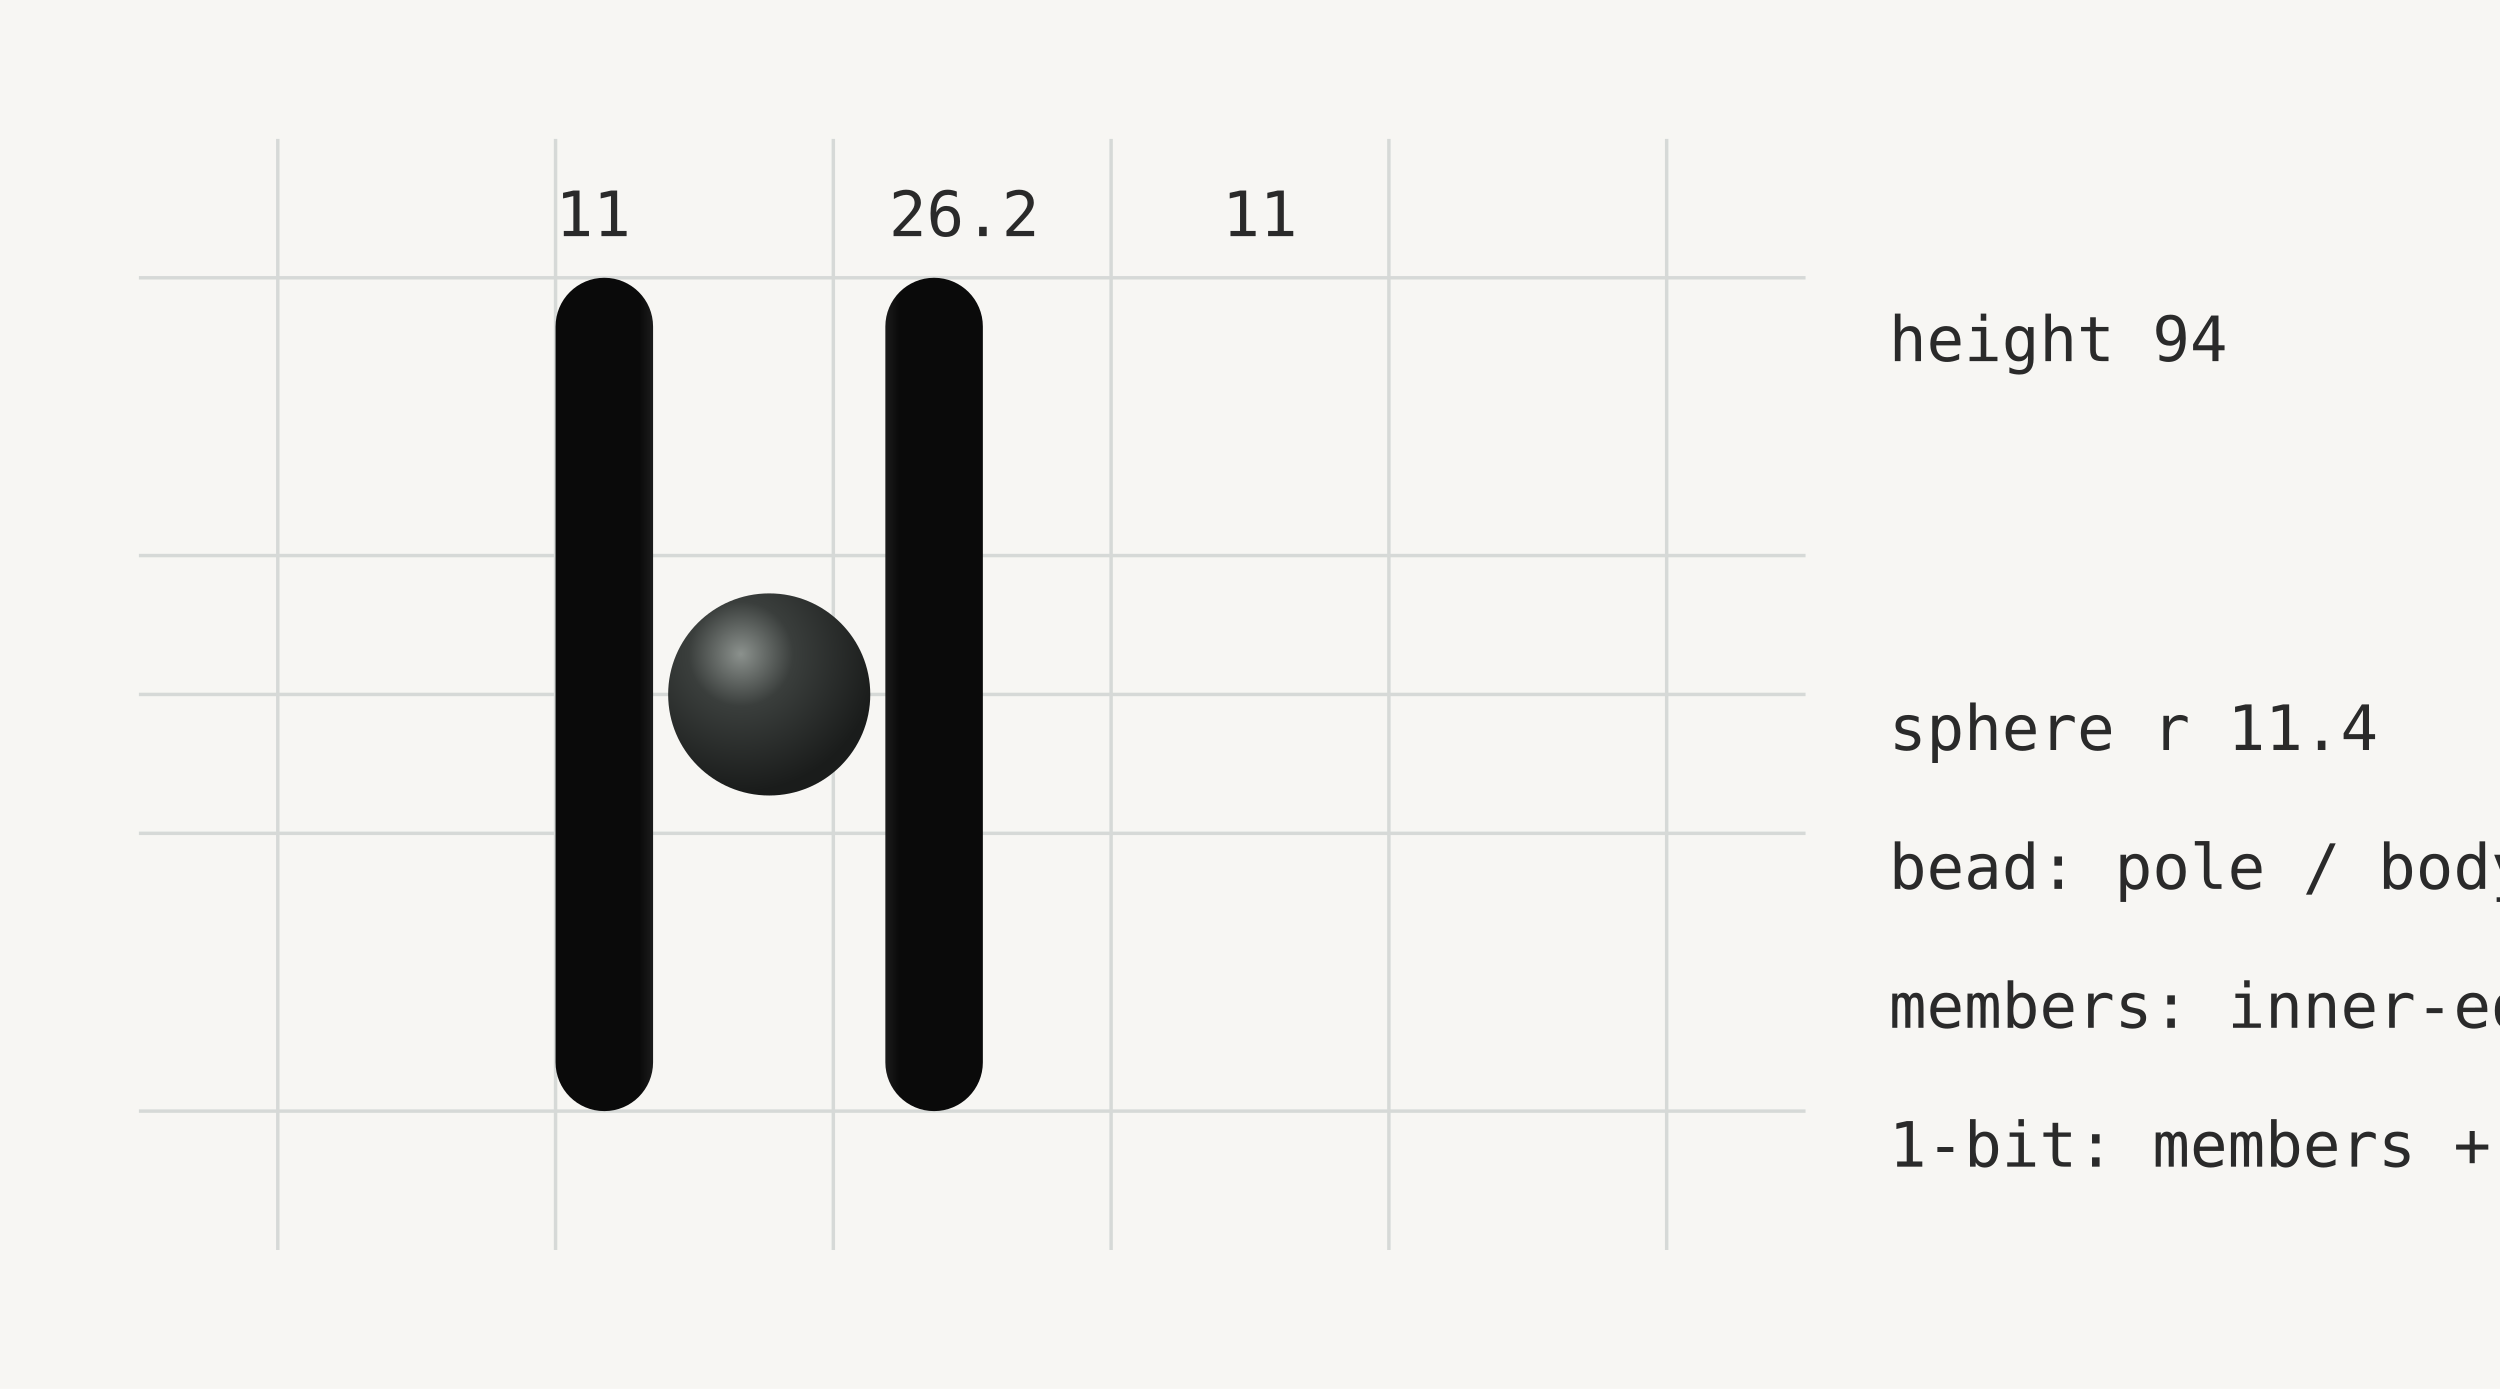
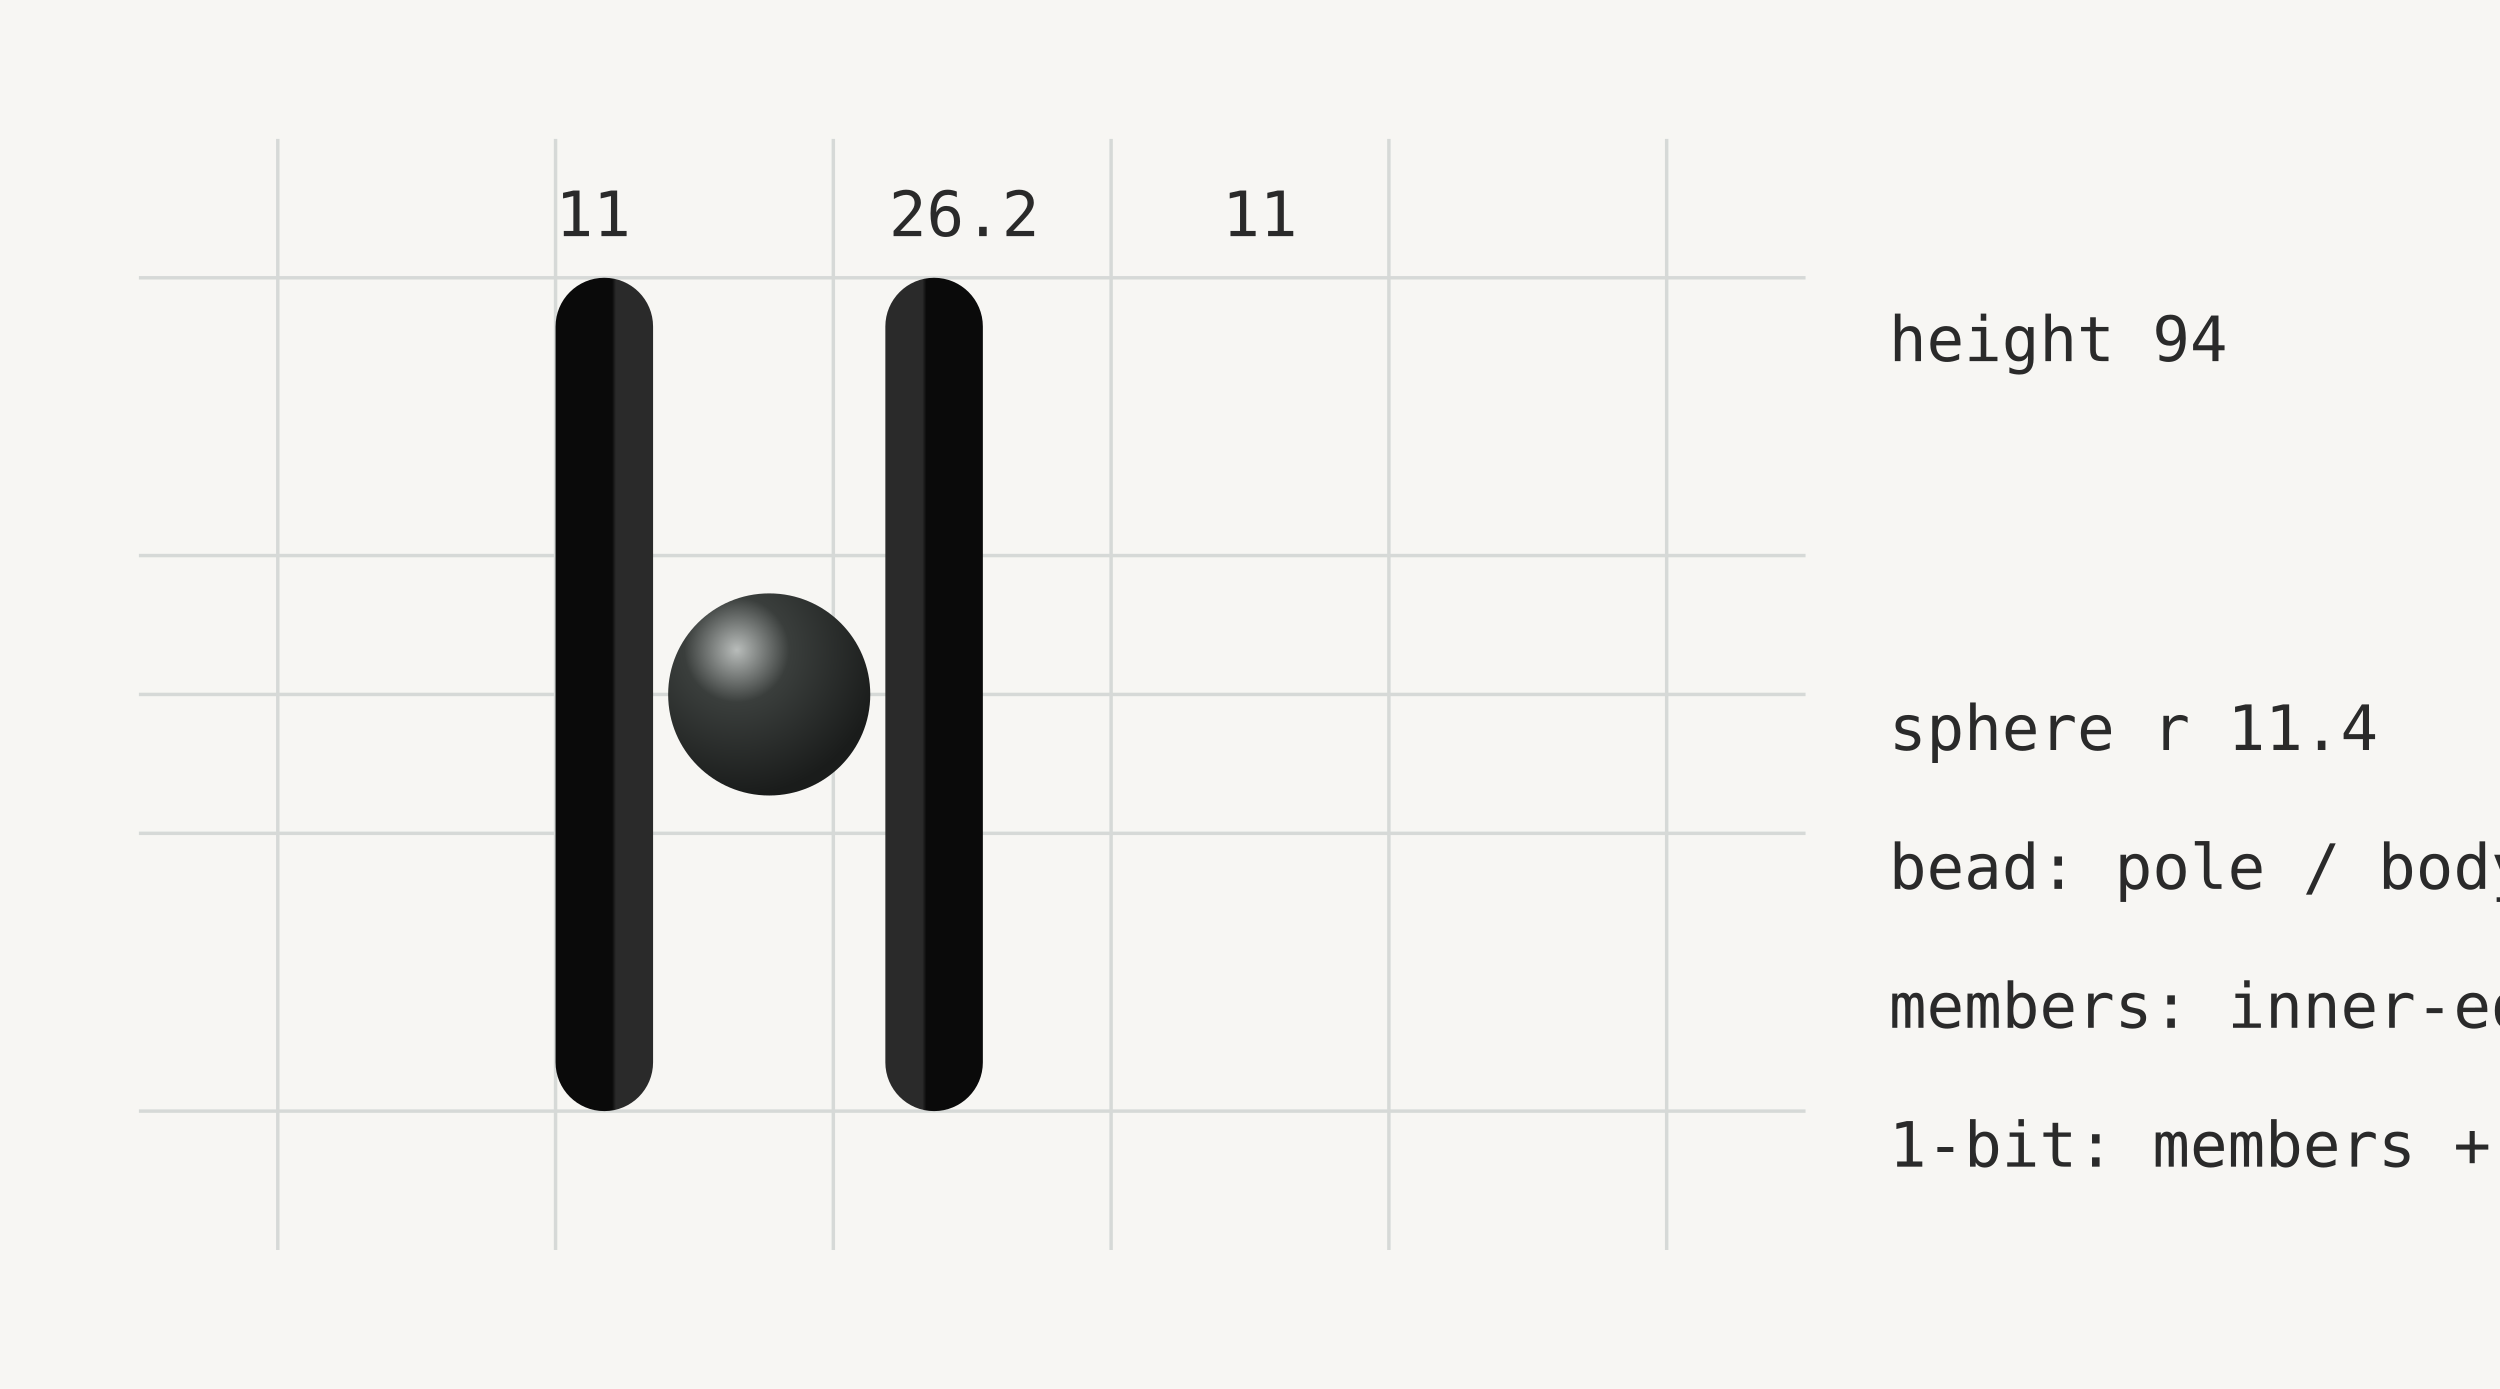
<svg xmlns="http://www.w3.org/2000/svg" viewBox="0 0 360 200" fill="none" role="img" aria-label="Mark construction grid">
  <rect width="360" height="200" fill="#F7F6F3" />
  <g stroke="#D6D9D7" stroke-width="0.5">
    <line x1="40" y1="20" x2="40" y2="180" />
    <line x1="80" y1="20" x2="80" y2="180" />
    <line x1="120" y1="20" x2="120" y2="180" />
    <line x1="160" y1="20" x2="160" y2="180" />
    <line x1="200" y1="20" x2="200" y2="180" />
    <line x1="240" y1="20" x2="240" y2="180" />
    <line x1="20" y1="40" x2="260" y2="40" />
    <line x1="20" y1="80" x2="260" y2="80" />
    <line x1="20" y1="100" x2="260" y2="100" />
    <line x1="20" y1="120" x2="260" y2="120" />
    <line x1="20" y1="160" x2="260" y2="160" />
  </g>
  <g transform="translate(80 40) scale(1.2766) translate(-35.9 -13)">
    <defs>
      <linearGradient id="cnColL" x1="35.90" y1="13.00" x2="46.90" y2="13.00" gradientUnits="userSpaceOnUse">
        <stop offset="0" stop-color="#0A0A0A" />
-         <stop offset="0.86" stop-color="#0A0A0A" />
-         <stop offset="1" stop-color="#1C1C1C" />
+         <stop offset="0.58" stop-color="#0A0A0A" />
+         <stop offset="0.62" stop-color="#2A2A2A" />
+         <stop offset="1" stop-color="#2A2A2A" />
      </linearGradient>
      <linearGradient id="cnColR" x1="73.10" y1="13.00" x2="84.10" y2="13.00" gradientUnits="userSpaceOnUse">
-         <stop offset="0" stop-color="#1C1C1C" />
-         <stop offset="0.14" stop-color="#0A0A0A" />
+         <stop offset="0" stop-color="#2A2A2A" />
+         <stop offset="0.38" stop-color="#2A2A2A" />
+         <stop offset="0.42" stop-color="#0A0A0A" />
        <stop offset="1" stop-color="#0A0A0A" />
      </linearGradient>
-       <radialGradient id="cnBead" cx="36%" cy="30%" r="68%">
-         <stop offset="0" stop-color="#8B918D" />
-         <stop offset="0.38" stop-color="#3A3E3C" />
+       <radialGradient id="cnBead" cx="34%" cy="28%" r="72%">
+         <stop offset="0" stop-color="#B8BCBA" />
+         <stop offset="0.36" stop-color="#3A3E3C" />
        <stop offset="1" stop-color="#1A1C1B" />
      </radialGradient>
    </defs>
    <rect x="35.90" y="13.00" width="11.00" height="94.00" rx="5.50" fill="url(#cnColL)" />
    <rect x="73.10" y="13.00" width="11.00" height="94.00" rx="5.50" fill="url(#cnColR)" />
    <circle cx="60.00" cy="60.00" r="11.40" fill="url(#cnBead)" />
  </g>
  <g font-family="ui-monospace, monospace" font-size="9" fill="#2A2A2A">
    <text x="80" y="34">11</text>
    <text x="128" y="34">26.2</text>
    <text x="176" y="34">11</text>
    <text x="272" y="52">height 94</text>
    <text x="272" y="108">sphere r 11.4</text>
    <text x="272" y="128">bead: pole / body / terminator</text>
    <text x="272" y="148">members: inner-edge step</text>
    <text x="272" y="168">1-bit: members + ring (mono)</text>
  </g>
</svg>
